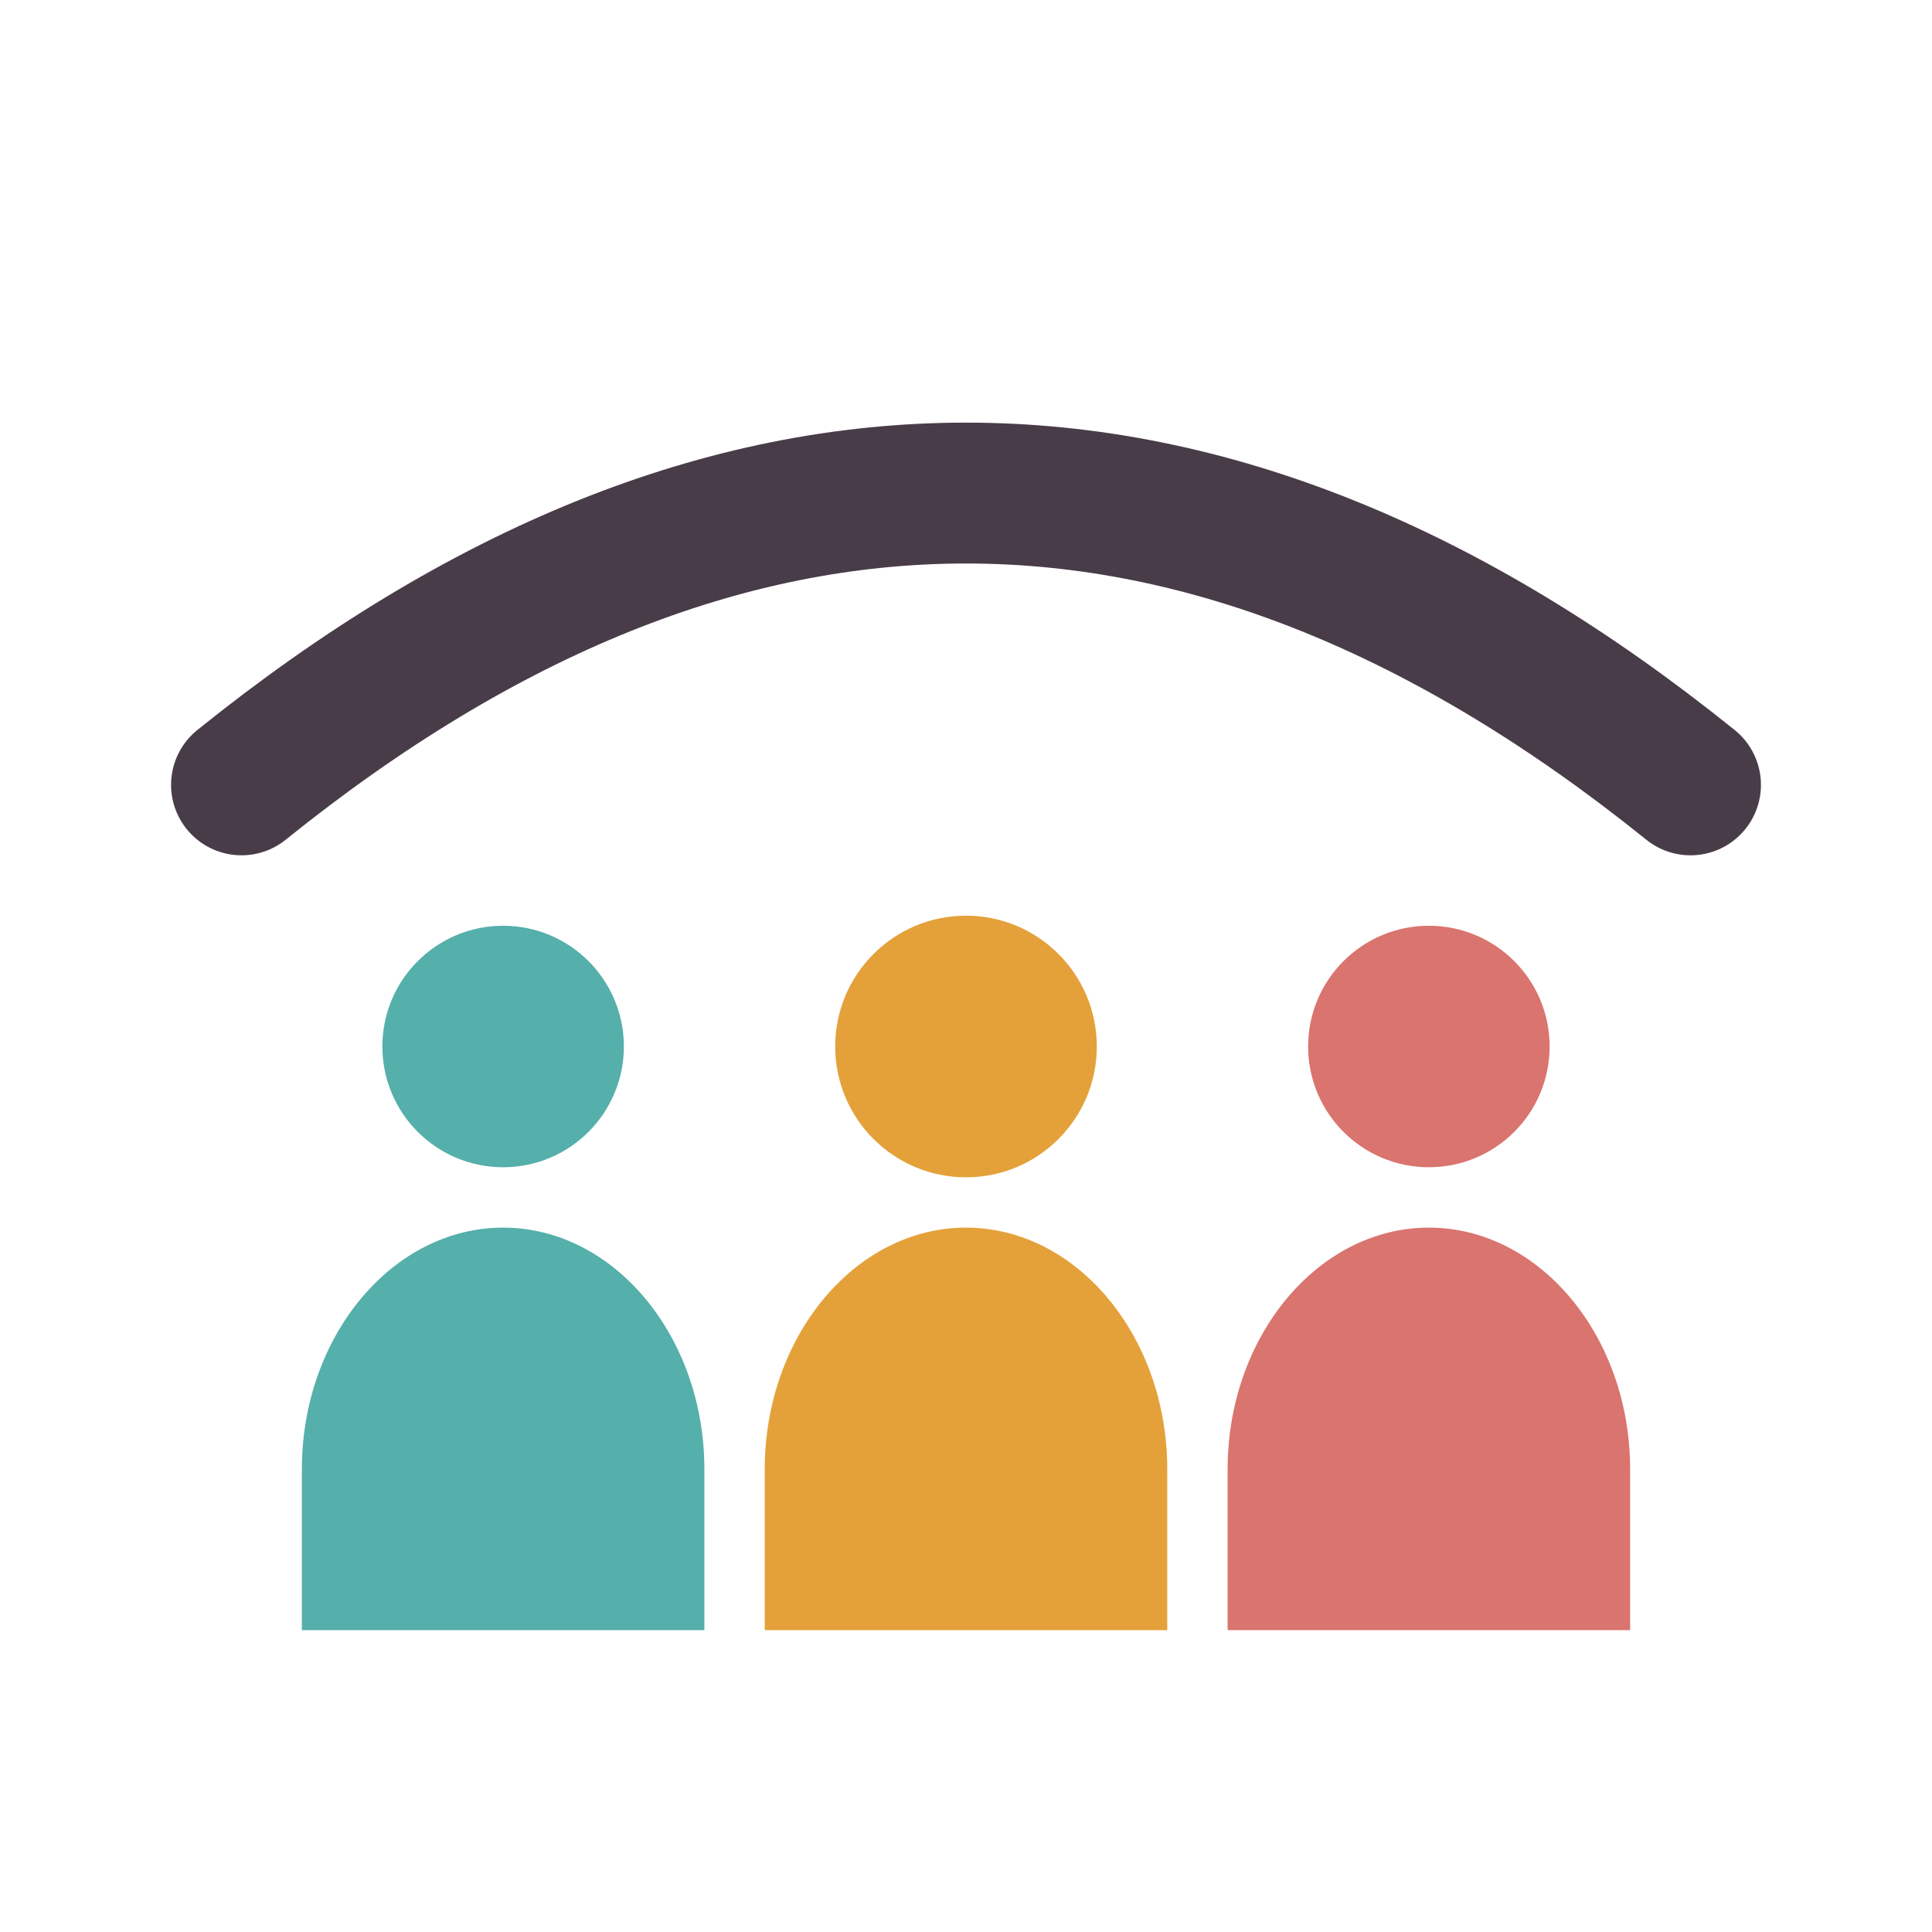
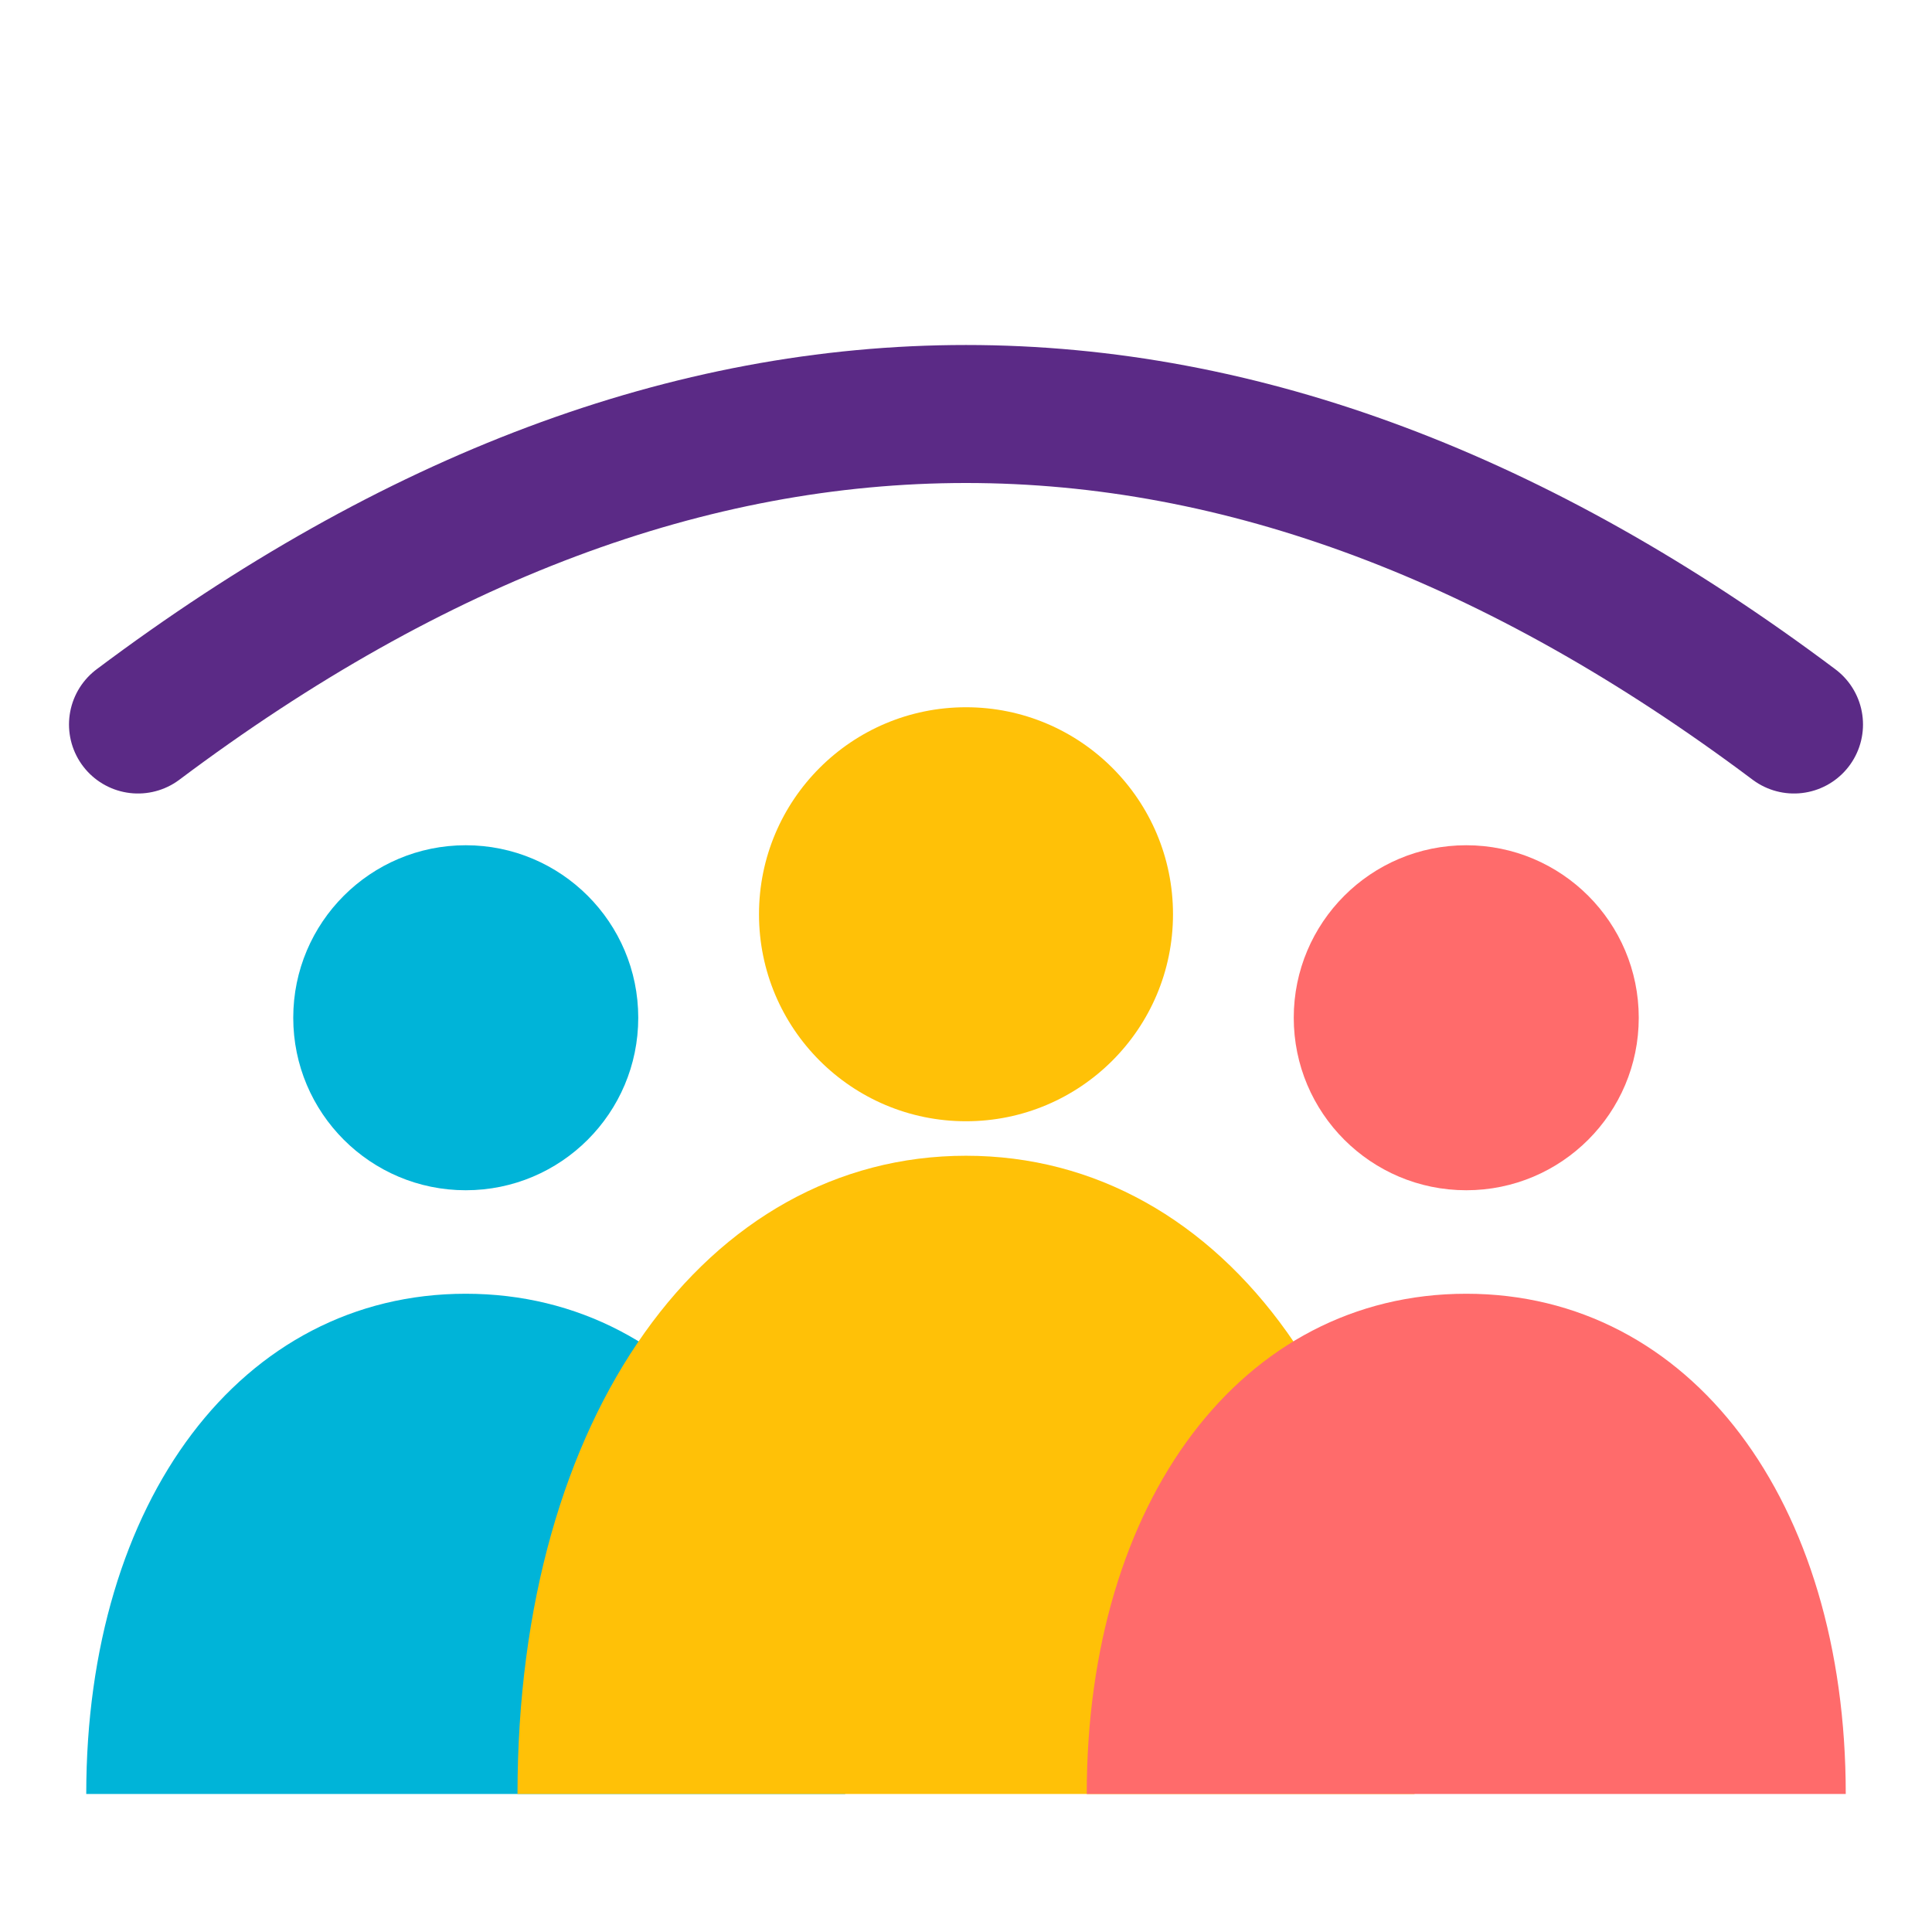
- <svg xmlns="http://www.w3.org/2000/svg" viewBox="0 0 96 96" role="img" aria-labelledby="title">
-   <path d="M12 39Q48 10 84 39" fill="none" stroke="#493C49" stroke-width="7" stroke-linecap="round" />
-   <circle cx="25" cy="52" r="6" fill="#55AFAA" />
-   <circle cx="48" cy="52" r="6.5" fill="#E4A13A" />
-   <circle cx="71" cy="52" r="6" fill="#DA746E" />
-   <path d="M15 81v-8c0-6.6 4.5-12 10-12s10 5.4 10 12v8Z" fill="#55AFAA" />
-   <path d="M38 81v-8c0-6.6 4.5-12 10-12s10 5.4 10 12v8Z" fill="#E4A13A" />
-   <path d="M61 81v-8c0-6.6 4.5-12 10-12s10 5.4 10 12v8Z" fill="#DA746E" />
+ <svg xmlns="http://www.w3.org/2000/svg" viewBox="0 0 112 112" role="img" aria-labelledby="title">
+   <g id="team">
+     <path d="M8 42Q56 6 104 42" fill="none" stroke="#5B2A86" stroke-width="8" stroke-linecap="round" />
+     <circle cx="27" cy="59" r="10" fill="#00B4D8" />
+     <circle cx="56" cy="53" r="12" fill="#FFC107" />
+     <circle cx="85" cy="59" r="10" fill="#FF6B6B" />
+     <path d="M5 104c0-17 9-29 22-29s22 12 22 29H5Z" fill="#00B4D8" />
+     <path d="M30 104c0-22 11-37 26-37s26 15 26 37H30Z" fill="#FFC107" />
+     <path d="M63 104c0-17 9-29 22-29s22 12 22 29H63Z" fill="#FF6B6B" />
+   </g>
</svg>
